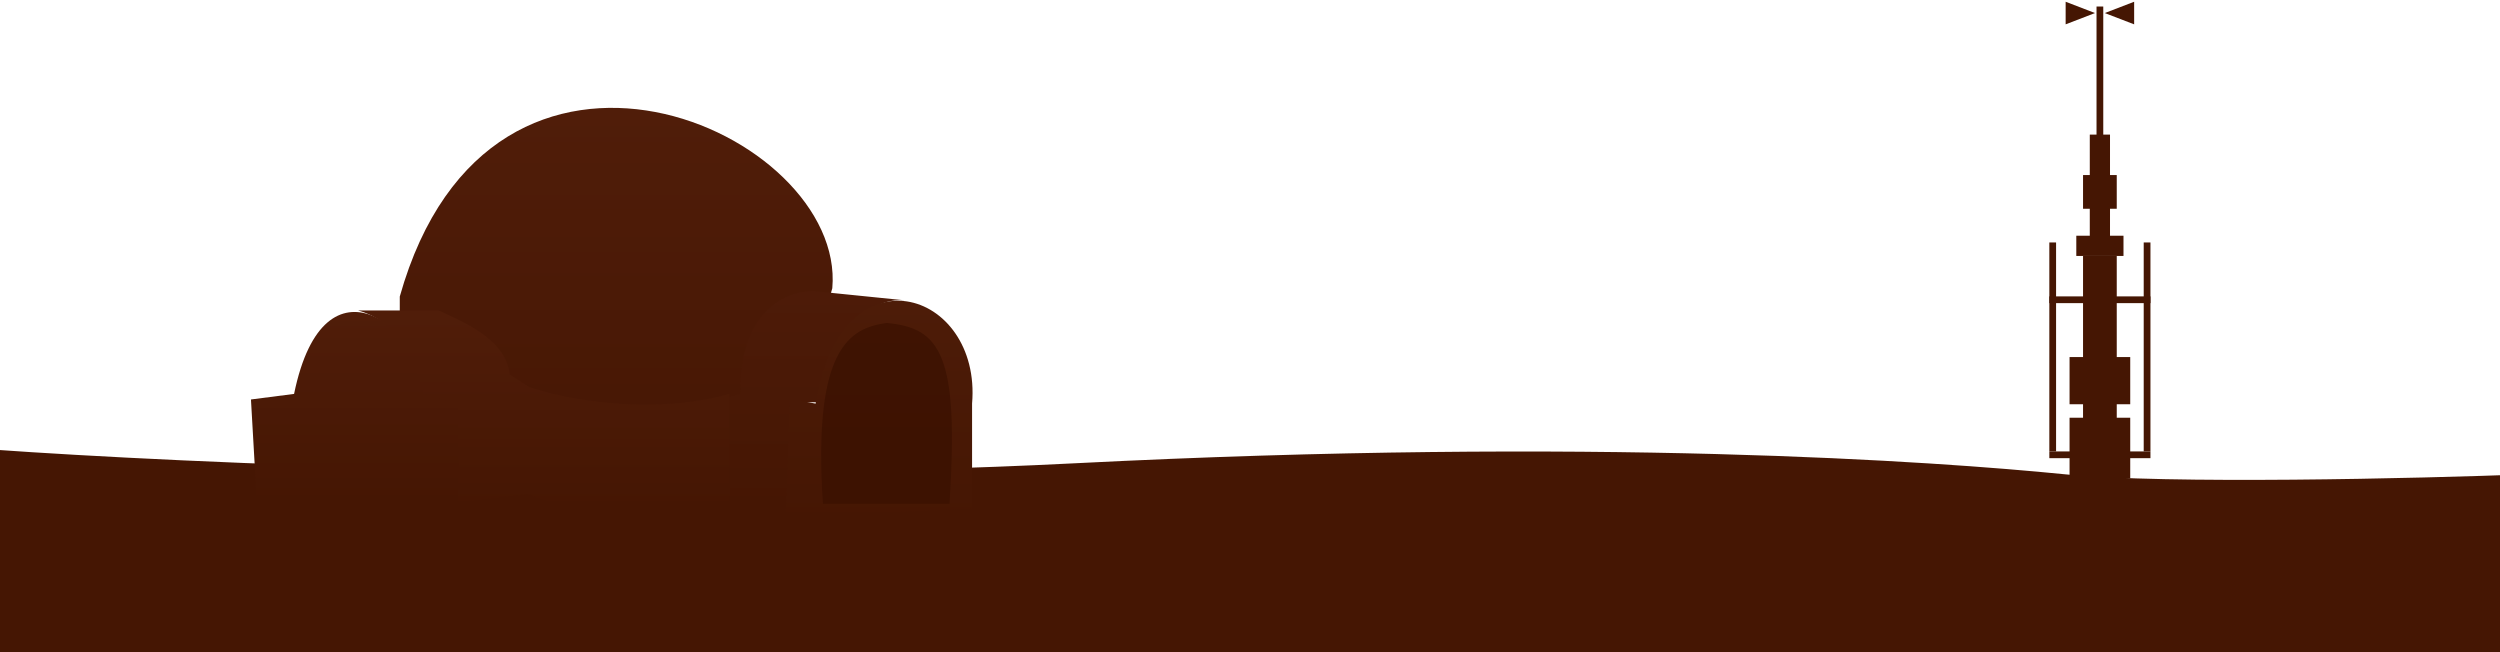
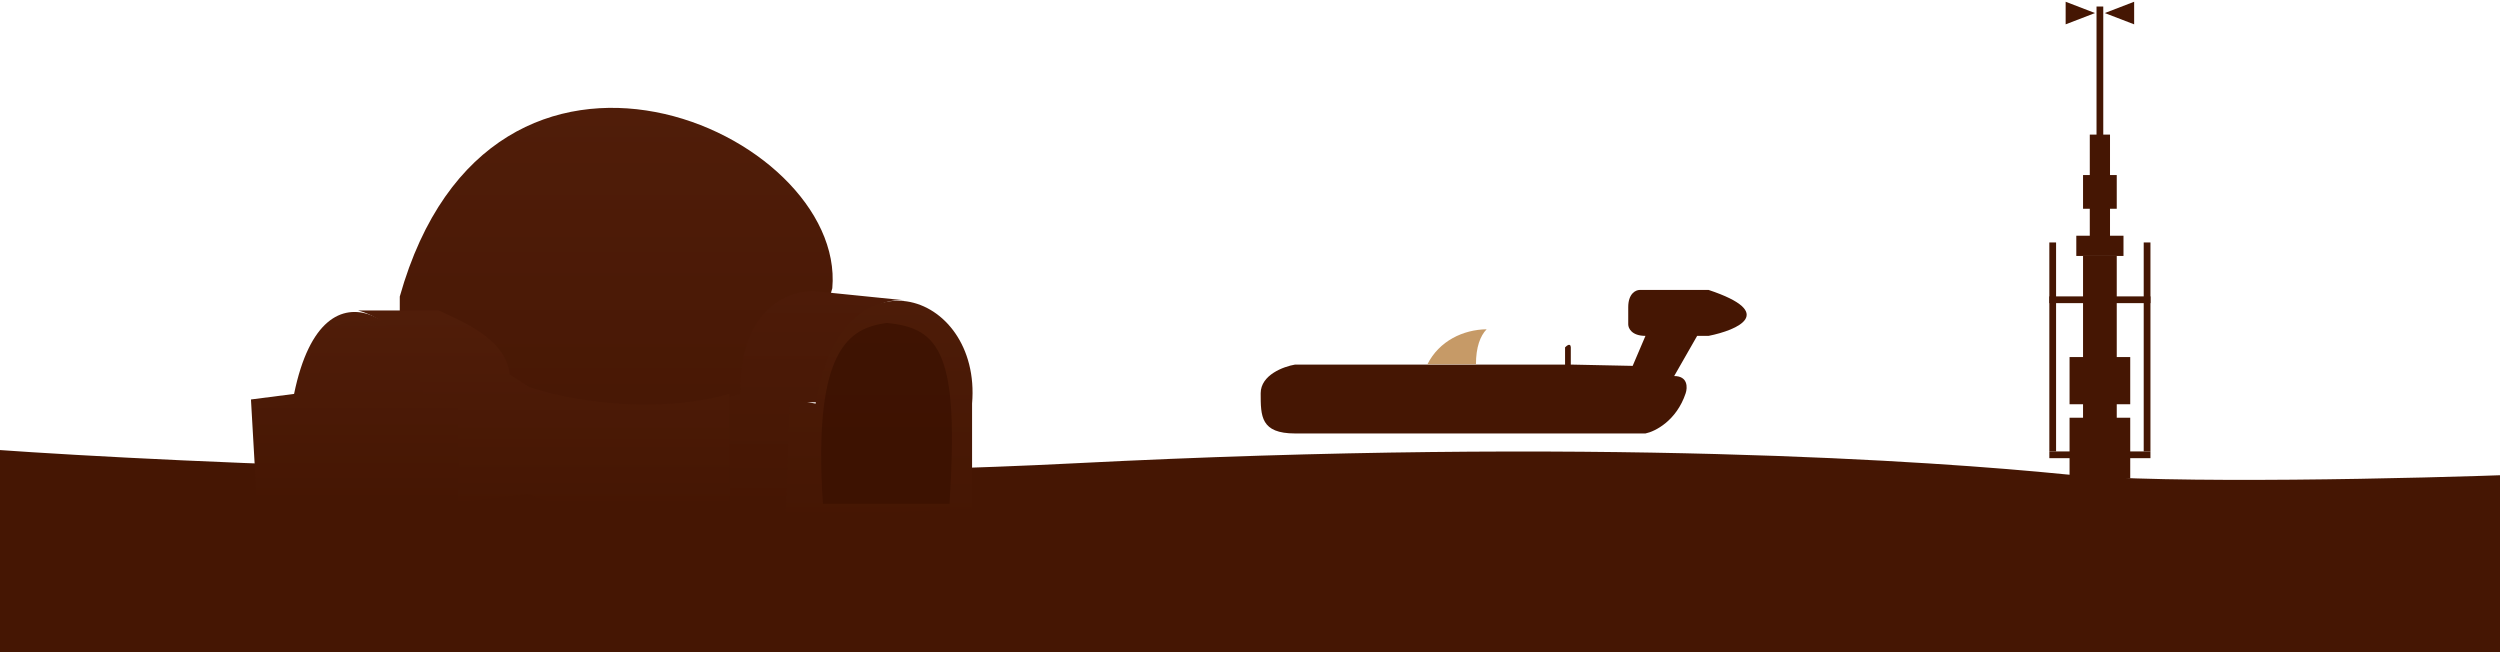
<svg xmlns="http://www.w3.org/2000/svg" width="4682" height="1220" viewBox="0 0 4682 1220" fill="none">
  <rect x="-13" y="934" width="4749" height="593" fill="#451603" />
  <path d="M3866.3 888.174C4058.55 907.328 4526.2 896.155 4736 888.174V960H-13V842C337.93 867.082 1234.33 907.328 2012.48 867.652C2985.16 818.058 3625.99 864.232 3866.3 888.174Z" fill="#451603" />
  <path d="M748.696 555.398C919.56 -50.96 1584.78 245.424 1558.74 539.77L1451.95 912.234C1260.25 987.248 995.267 957.381 886.741 933.071H748.696V555.398Z" fill="url(#paint0_linear_229_29736)" />
  <path d="M860.694 943.479L480.419 930.456L470 748.131L550.744 737.713C608.045 459.002 795.579 623.1 795.579 737.713L860.694 758.55V943.479Z" fill="url(#paint1_linear_229_29736)" />
  <path d="M1701.99 563.195L1693.79 562.363C1592.47 555.538 1570.51 685.664 1556.13 753.329H1477.99V963.001C1442.57 963.001 1364.26 953.885 1329.53 953.885V753.329L1386.83 737.706C1382.66 581.428 1475.39 544.095 1522.27 544.963L1693.79 562.363C1696.47 562.544 1699.2 562.82 1701.99 563.195Z" fill="url(#paint2_linear_229_29736)" />
  <path d="M821.626 581.422H670.558C753.906 604.343 783.425 692.553 792.975 737.7L858.091 758.537V940.861L990.927 925.233C1082.61 971.075 1279.17 954.752 1365.99 940.861V737.7C1215.97 779.374 1053.44 746.382 990.927 724.677L954.462 701.235C948.211 634.556 864.168 601.391 821.626 581.422Z" fill="url(#paint3_linear_229_29736)" />
  <path d="M1527.48 755.896C1574.36 459 1838.73 542.355 1820.5 755.896V952.584L1588.69 963.003H1471.48L1479.29 746.819L1527.48 755.896Z" fill="url(#paint4_linear_229_29736)" />
  <path d="M1541.17 943.466H1778.24C1796.44 664.188 1761.57 613.991 1660.44 604.864C1592.81 614.421 1521.69 649.585 1541.17 943.466Z" fill="#391100" fill-opacity="0.7" />
  <rect x="3875.87" y="782.316" width="113.622" height="113.622" fill="#451603" />
  <rect x="3875.87" y="668.702" width="113.622" height="88.373" fill="#451603" />
  <rect x="3901.12" y="479.333" width="63.123" height="340.865" fill="#451603" />
  <rect x="3888.5" y="441.459" width="88.372" height="37.874" fill="#451603" />
  <rect x="3913.75" y="252.082" width="37.874" height="201.994" fill="#451603" />
  <rect x="3926.37" y="12.218" width="12.625" height="265.117" fill="#451603" />
  <rect x="3838" y="454.073" width="12.625" height="391.363" fill="#451603" />
  <rect x="4014.74" y="454.073" width="12.625" height="391.363" fill="#451603" />
  <rect x="3838" y="555.081" width="189.369" height="12.625" fill="#451603" />
  <rect x="3838" y="845.441" width="189.369" height="12.625" fill="#451603" />
  <rect x="3901.12" y="327.838" width="63.123" height="63.123" fill="#451603" />
  <path d="M3941.85 24.434L3996.83 3.273L3996.83 45.596L3941.85 24.434Z" fill="#451603" />
  <path d="M3923.52 24.434L3868.54 3.273L3868.54 45.596L3923.52 24.434Z" fill="#451603" />
+   <path d="M3199.93 543C3329 586.005 3253.71 618.259 3199.93 629.01H3178.42L3135.4 704.269C3161.21 704.269 3160.49 725.772 3156.91 736.523C3139.7 788.129 3099.54 808.198 3081.62 811.782H2425.53C2361 811.782 2361 779.528 2361 736.523C2361 702.119 2404.02 686.35 2425.53 682.767H2672.91H2887.32H2931.04L2931.04 650.513C2939.65 641.912 2941.8 646.929 2941.8 650.513L2941.8 682.767L3057.66 685.21L3081.62 629.01C3055.81 629.01 3049.35 614.675 3049.35 607.508V575.254C3049.35 549.451 3063.69 543 3070.86 543H3199.93Z" fill="#451603" />
+   <path fill-rule="evenodd" clip-rule="evenodd" d="M2829.44 682.278L2888.3 682.278C2888.3 682.278 2888.3 682.278 2888.3 682.278L2829.44 682.278ZM2764.17 682.278C2764.17 650.413 2772.15 628.928 2784.16 616.669C2740.42 617.212 2695.16 638.518 2673.28 682.278L2764.17 682.278Z" fill="#C69A67" />
  <defs>
    <linearGradient id="paint0_linear_229_29736" x1="1154.09" y1="202" x2="1154.09" y2="959.975" gradientUnits="userSpaceOnUse">
      <stop stop-color="#501D09" />
      <stop offset="1" stop-color="#451603" />
    </linearGradient>
    <linearGradient id="paint1_linear_229_29736" x1="665.347" y1="584.27" x2="665.347" y2="943.479" gradientUnits="userSpaceOnUse">
      <stop stop-color="#501D09" />
      <stop offset="1" stop-color="#451603" />
    </linearGradient>
    <linearGradient id="paint2_linear_229_29736" x1="1515.76" y1="544.948" x2="1515.76" y2="953.885" gradientUnits="userSpaceOnUse">
      <stop stop-color="#4D1B08" />
      <stop offset="1" stop-color="#451603" />
    </linearGradient>
    <linearGradient id="paint3_linear_229_29736" x1="1018.28" y1="581.422" x2="1018.28" y2="955.448" gradientUnits="userSpaceOnUse">
      <stop stop-color="#501D09" />
      <stop offset="1" stop-color="#451603" />
    </linearGradient>
    <linearGradient id="paint4_linear_229_29736" x1="1683.76" y1="563.223" x2="1683.76" y2="985.103" gradientUnits="userSpaceOnUse">
      <stop stop-color="#4D1C08" />
      <stop offset="1" stop-color="#451603" />
    </linearGradient>
  </defs>
</svg>
